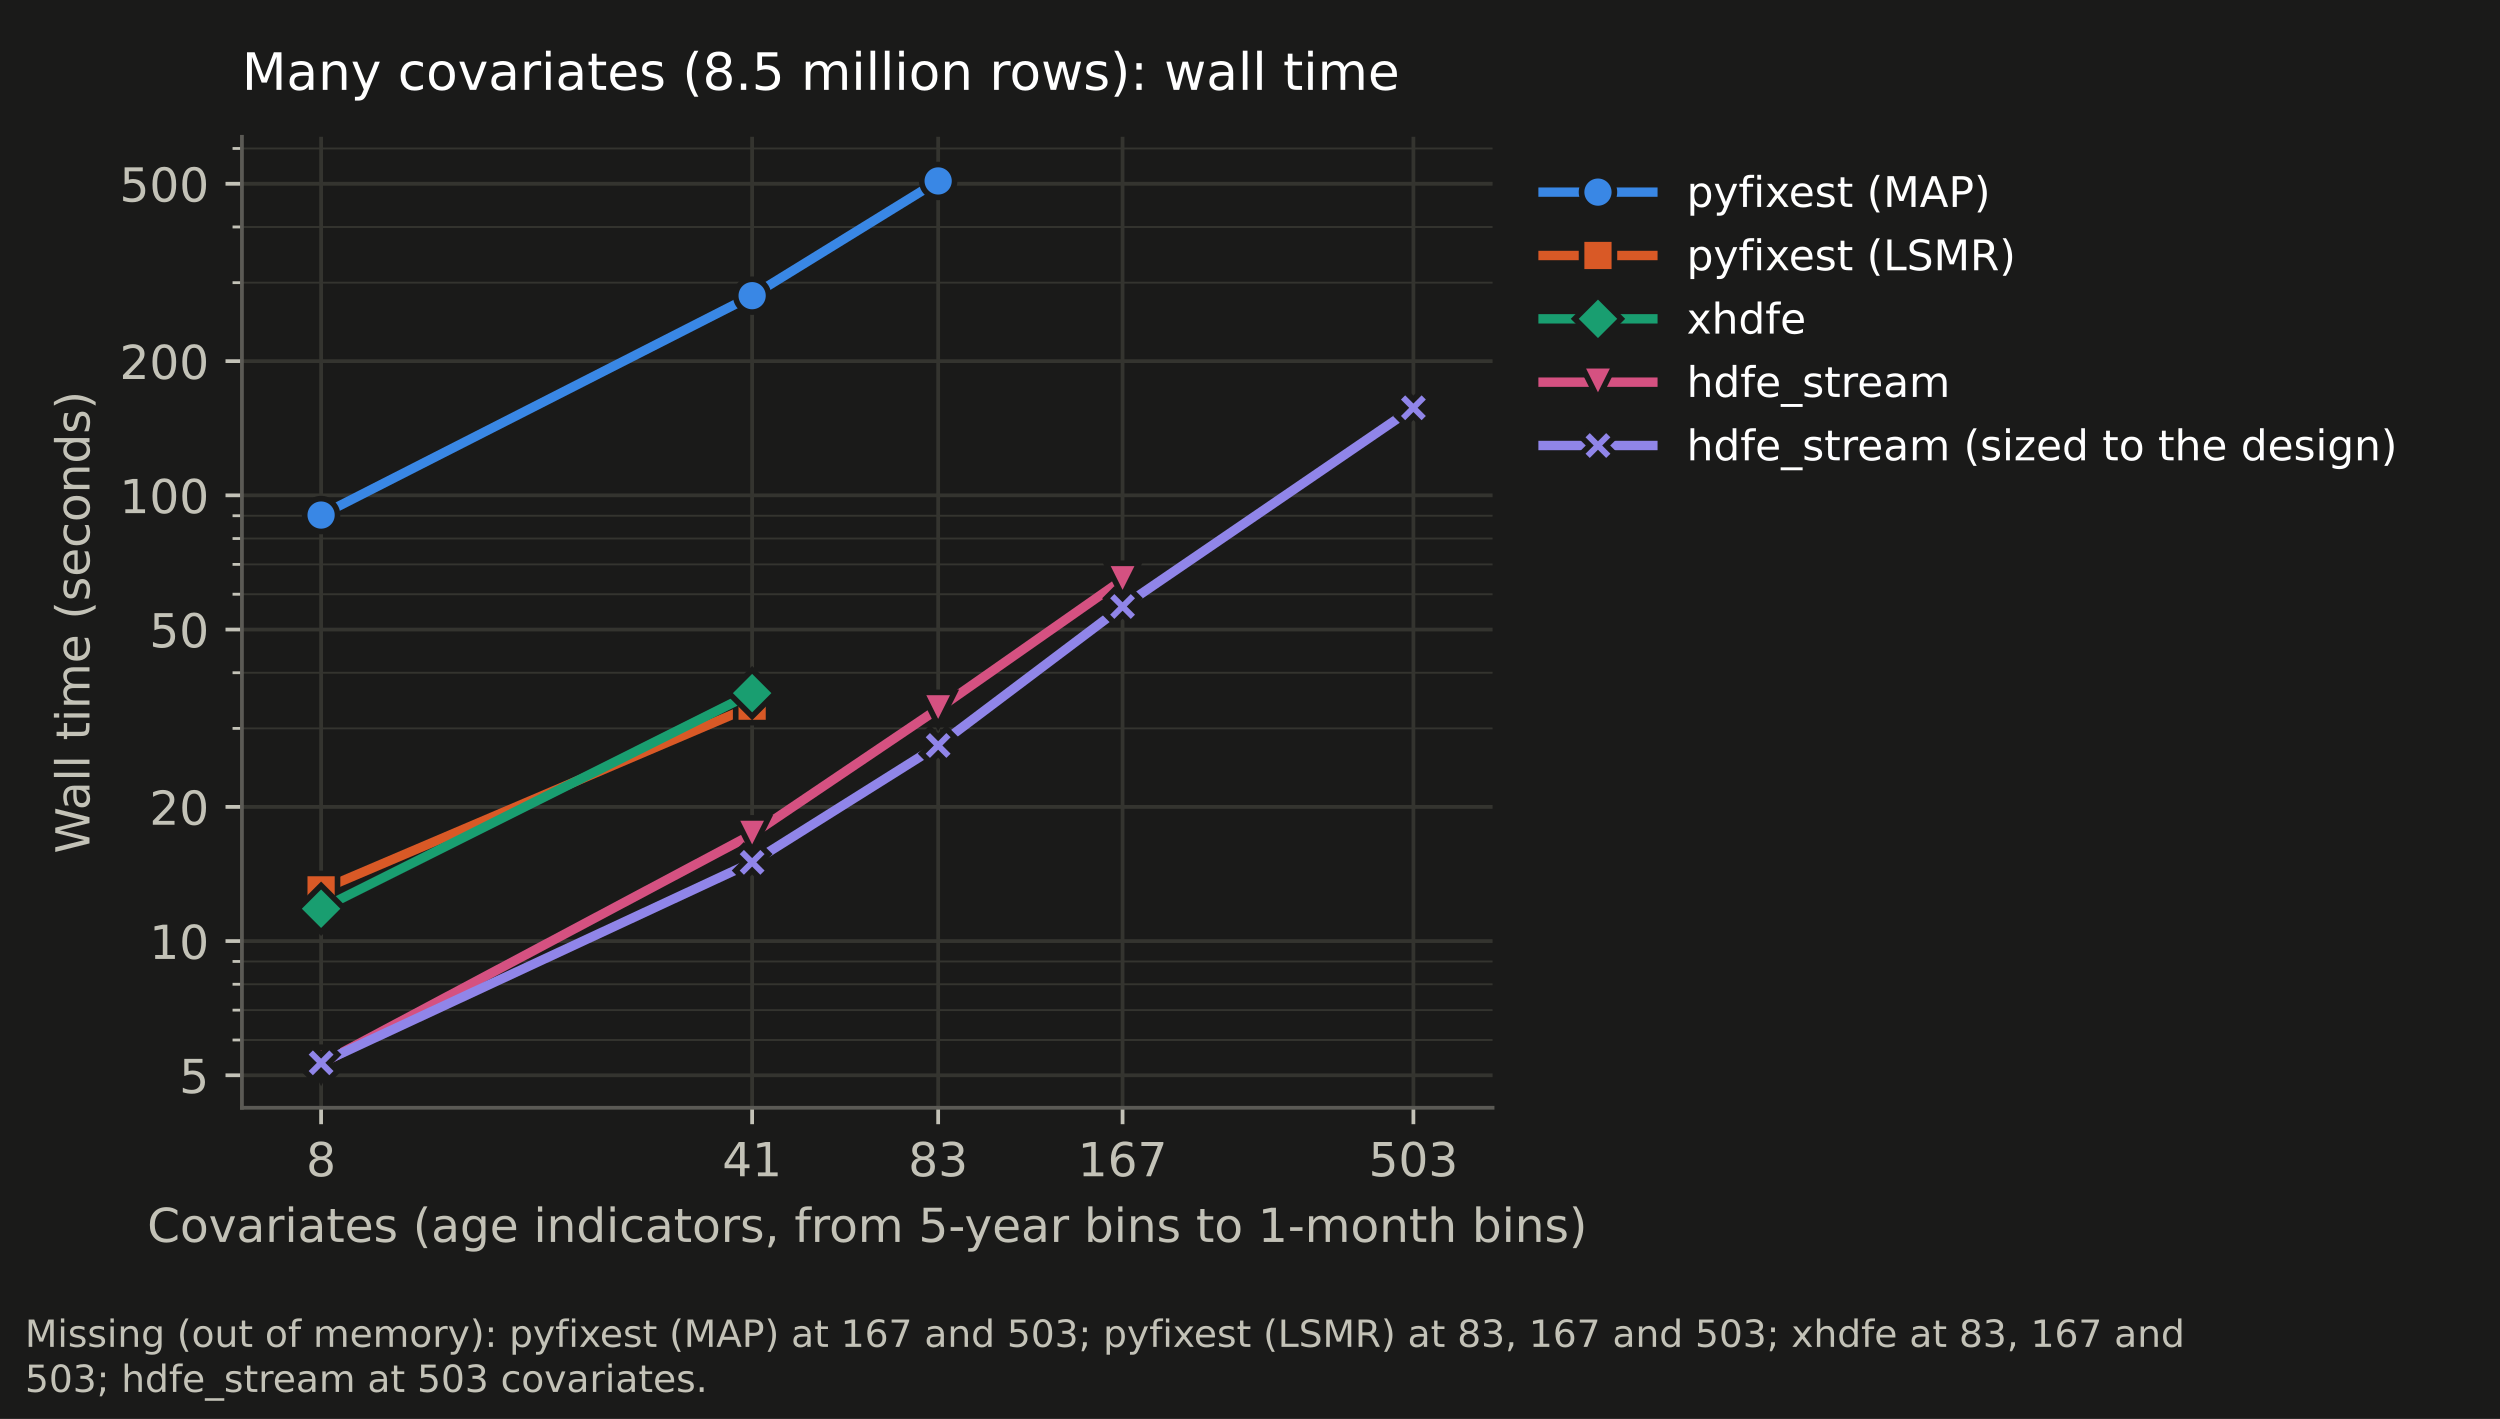
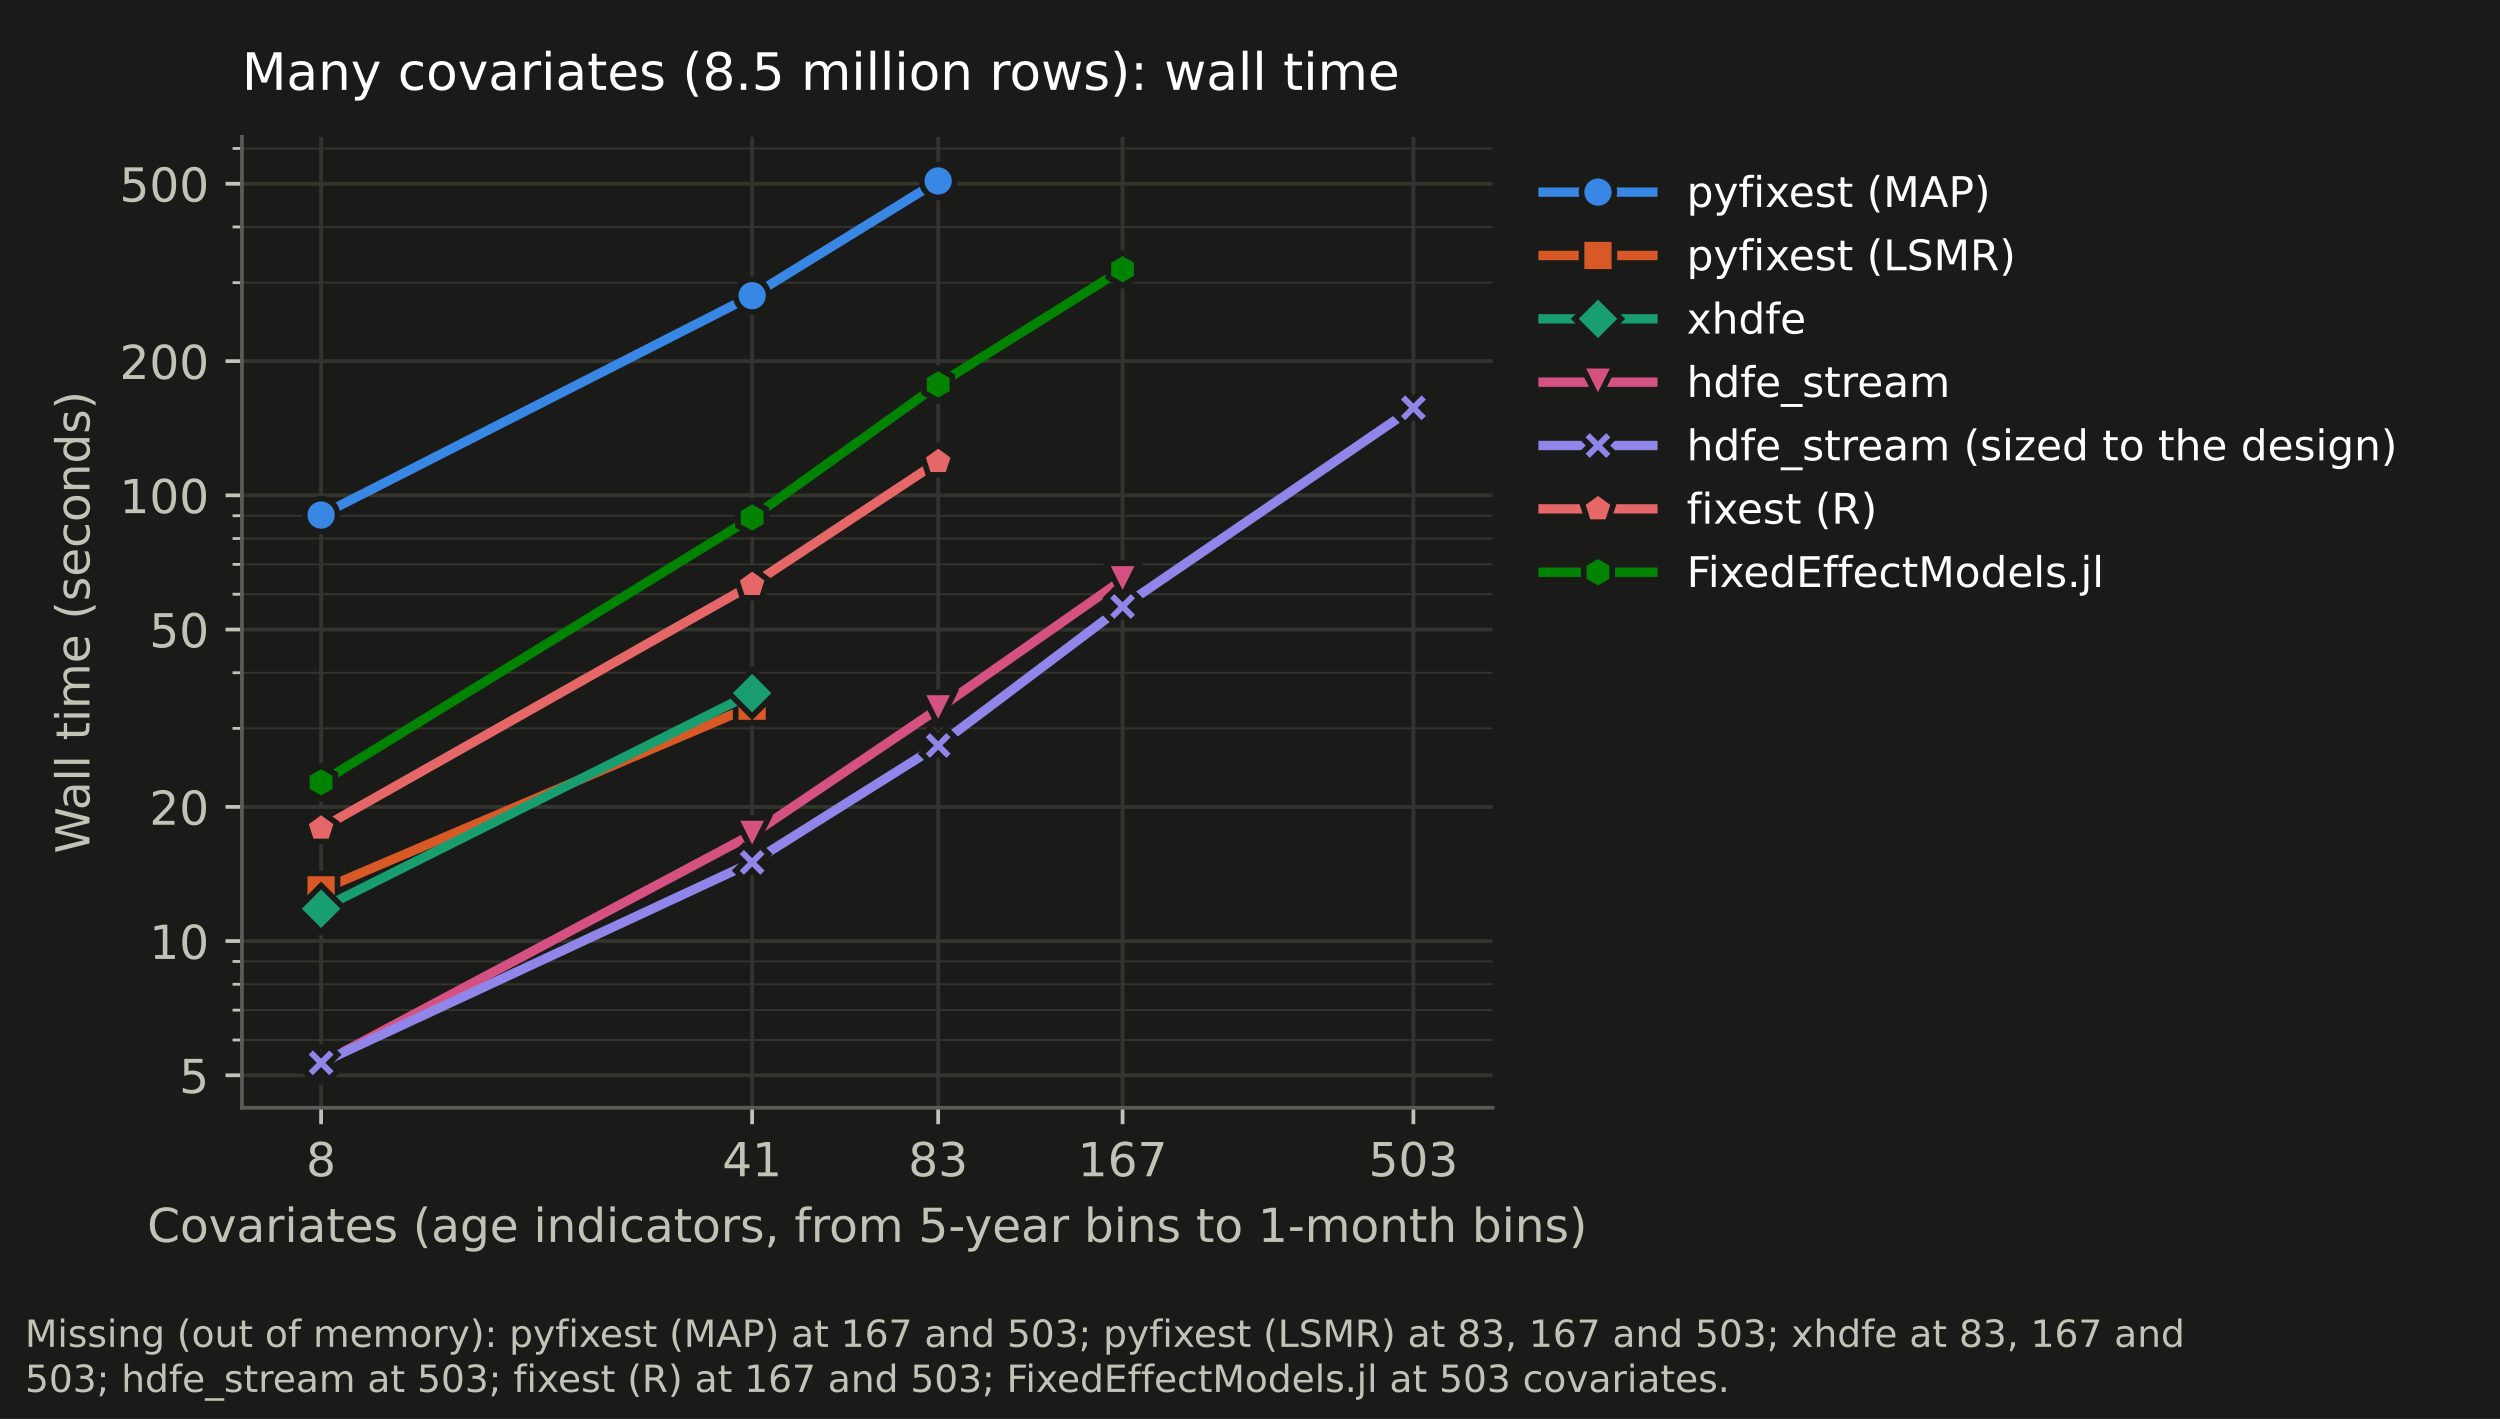
<svg xmlns="http://www.w3.org/2000/svg" xmlns:xlink="http://www.w3.org/1999/xlink" width="532.8pt" height="302.4pt" viewBox="0 0 532.8 302.4" version="1.1">
  <defs>
    <style type="text/css">*{stroke-linejoin: round; stroke-linecap: butt}</style>
  </defs>
  <g id="figure_1">
    <g id="patch_1">
      <path d="M 0 302.4  L 532.8 302.4  L 532.8 0  L 0 0  z " style="fill: #1a1a19" />
    </g>
    <g id="axes_1">
      <g id="patch_2">
        <path d="M 51.562 236.086  L 318.093 236.086  L 318.093 29.157  L 51.562 29.157  z " style="fill: #1a1a19" />
      </g>
      <g id="matplotlib.axis_1">
        <g id="xtick_1">
          <g id="line2d_1">
            <path d="M 68.432 236.086  L 68.432 29.157  " clip-path="url(#p008d30c41f)" style="fill: none; stroke: #34342f; stroke-width: 0.8; stroke-linecap: square" />
          </g>
          <g id="line2d_2">
            <defs>
              <path id="m5e53d894cf" d="M 0 0  L 0 3.5  " style="stroke: #c3c2b7; stroke-width: 0.8" />
            </defs>
            <g>
              <use xlink:href="#m5e53d894cf" x="68.432" y="236.086" style="fill: #c3c2b7; stroke: #c3c2b7; stroke-width: 0.8" />
            </g>
          </g>
          <g id="text_1">
            <text style="font-size: 10px; font-family: 'DejaVu Sans', 'Bitstream Vera Sans', 'Computer Modern Sans Serif', 'Lucida Grande', 'Verdana', 'Geneva', 'Lucid', 'Arial', 'Helvetica', 'Avant Garde', sans-serif; text-anchor: middle; fill: #c3c2b7" x="68.432" y="250.683" transform="rotate(-0 68.43244 250.6833)">8</text>
          </g>
        </g>
        <g id="xtick_2">
          <g id="line2d_3">
            <path d="M 160.294 236.086  L 160.294 29.157  " clip-path="url(#p008d30c41f)" style="fill: none; stroke: #34342f; stroke-width: 0.8; stroke-linecap: square" />
          </g>
          <g id="line2d_4">
            <g>
              <use xlink:href="#m5e53d894cf" x="160.294" y="236.086" style="fill: #c3c2b7; stroke: #c3c2b7; stroke-width: 0.8" />
            </g>
          </g>
          <g id="text_2">
            <text style="font-size: 10px; font-family: 'DejaVu Sans', 'Bitstream Vera Sans', 'Computer Modern Sans Serif', 'Lucida Grande', 'Verdana', 'Geneva', 'Lucid', 'Arial', 'Helvetica', 'Avant Garde', sans-serif; text-anchor: middle; fill: #c3c2b7" x="160.294" y="250.683" transform="rotate(-0 160.2935 250.6833)">41</text>
          </g>
        </g>
        <g id="xtick_3">
          <g id="line2d_5">
            <path d="M 199.94 236.086  L 199.94 29.157  " clip-path="url(#p008d30c41f)" style="fill: none; stroke: #34342f; stroke-width: 0.8; stroke-linecap: square" />
          </g>
          <g id="line2d_6">
            <g>
              <use xlink:href="#m5e53d894cf" x="199.94" y="236.086" style="fill: #c3c2b7; stroke: #c3c2b7; stroke-width: 0.8" />
            </g>
          </g>
          <g id="text_3">
            <text style="font-size: 10px; font-family: 'DejaVu Sans', 'Bitstream Vera Sans', 'Computer Modern Sans Serif', 'Lucida Grande', 'Verdana', 'Geneva', 'Lucid', 'Arial', 'Helvetica', 'Avant Garde', sans-serif; text-anchor: middle; fill: #c3c2b7" x="199.94" y="250.683" transform="rotate(-0 199.9396 250.6833)">83</text>
          </g>
        </g>
        <g id="xtick_4">
          <g id="line2d_7">
            <path d="M 239.242 236.086  L 239.242 29.157  " clip-path="url(#p008d30c41f)" style="fill: none; stroke: #34342f; stroke-width: 0.8; stroke-linecap: square" />
          </g>
          <g id="line2d_8">
            <g>
              <use xlink:href="#m5e53d894cf" x="239.242" y="236.086" style="fill: #c3c2b7; stroke: #c3c2b7; stroke-width: 0.8" />
            </g>
          </g>
          <g id="text_4">
            <text style="font-size: 10px; font-family: 'DejaVu Sans', 'Bitstream Vera Sans', 'Computer Modern Sans Serif', 'Lucida Grande', 'Verdana', 'Geneva', 'Lucid', 'Arial', 'Helvetica', 'Avant Garde', sans-serif; text-anchor: middle; fill: #c3c2b7" x="239.242" y="250.683" transform="rotate(-0 239.2418 250.6833)">167</text>
          </g>
        </g>
        <g id="xtick_5">
          <g id="line2d_9">
            <path d="M 301.223 236.086  L 301.223 29.157  " clip-path="url(#p008d30c41f)" style="fill: none; stroke: #34342f; stroke-width: 0.8; stroke-linecap: square" />
          </g>
          <g id="line2d_10">
            <g>
              <use xlink:href="#m5e53d894cf" x="301.223" y="236.086" style="fill: #c3c2b7; stroke: #c3c2b7; stroke-width: 0.8" />
            </g>
          </g>
          <g id="text_5">
            <text style="font-size: 10px; font-family: 'DejaVu Sans', 'Bitstream Vera Sans', 'Computer Modern Sans Serif', 'Lucida Grande', 'Verdana', 'Geneva', 'Lucid', 'Arial', 'Helvetica', 'Avant Garde', sans-serif; text-anchor: middle; fill: #c3c2b7" x="301.223" y="250.683" transform="rotate(-0 301.2232 250.6833)">503</text>
          </g>
        </g>
        <g id="text_6">
          <text style="font-size: 10px; font-family: 'DejaVu Sans', 'Bitstream Vera Sans', 'Computer Modern Sans Serif', 'Lucida Grande', 'Verdana', 'Geneva', 'Lucid', 'Arial', 'Helvetica', 'Avant Garde', sans-serif; text-anchor: middle; fill: #c3c2b7" x="184.828" y="264.684" transform="rotate(-0 184.8278 264.6841)">Covariates (age indicators, from 5-year bins to 1-month bins)</text>
        </g>
      </g>
      <g id="matplotlib.axis_2">
        <g id="ytick_1">
          <g id="line2d_11">
            <path d="M 51.562 229.162  L 318.093 229.162  " clip-path="url(#p008d30c41f)" style="fill: none; stroke: #34342f; stroke-width: 0.8; stroke-linecap: square" />
          </g>
          <g id="line2d_12">
            <defs>
              <path id="m9ad4db9a4c" d="M 0 0  L -3.5 0  " style="stroke: #c3c2b7; stroke-width: 0.8" />
            </defs>
            <g>
              <use xlink:href="#m9ad4db9a4c" x="51.562" y="229.162" style="fill: #c3c2b7; stroke: #c3c2b7; stroke-width: 0.8" />
            </g>
          </g>
          <g id="text_7">
            <text style="font-size: 10px; font-family: 'DejaVu Sans', 'Bitstream Vera Sans', 'Computer Modern Sans Serif', 'Lucida Grande', 'Verdana', 'Geneva', 'Lucid', 'Arial', 'Helvetica', 'Avant Garde', sans-serif; text-anchor: end; fill: #c3c2b7" x="44.562" y="232.96" transform="rotate(-0 44.56234 232.9604)">5</text>
          </g>
        </g>
        <g id="ytick_2">
          <g id="line2d_13">
            <path d="M 51.562 200.564  L 318.093 200.564  " clip-path="url(#p008d30c41f)" style="fill: none; stroke: #34342f; stroke-width: 0.8; stroke-linecap: square" />
          </g>
          <g id="line2d_14">
            <g>
              <use xlink:href="#m9ad4db9a4c" x="51.562" y="200.564" style="fill: #c3c2b7; stroke: #c3c2b7; stroke-width: 0.8" />
            </g>
          </g>
          <g id="text_8">
            <text style="font-size: 10px; font-family: 'DejaVu Sans', 'Bitstream Vera Sans', 'Computer Modern Sans Serif', 'Lucida Grande', 'Verdana', 'Geneva', 'Lucid', 'Arial', 'Helvetica', 'Avant Garde', sans-serif; text-anchor: end; fill: #c3c2b7" x="44.562" y="204.363" transform="rotate(-0 44.56234 204.3632)">10</text>
          </g>
        </g>
        <g id="ytick_3">
          <g id="line2d_15">
            <path d="M 51.562 171.967  L 318.093 171.967  " clip-path="url(#p008d30c41f)" style="fill: none; stroke: #34342f; stroke-width: 0.8; stroke-linecap: square" />
          </g>
          <g id="line2d_16">
            <g>
              <use xlink:href="#m9ad4db9a4c" x="51.562" y="171.967" style="fill: #c3c2b7; stroke: #c3c2b7; stroke-width: 0.8" />
            </g>
          </g>
          <g id="text_9">
            <text style="font-size: 10px; font-family: 'DejaVu Sans', 'Bitstream Vera Sans', 'Computer Modern Sans Serif', 'Lucida Grande', 'Verdana', 'Geneva', 'Lucid', 'Arial', 'Helvetica', 'Avant Garde', sans-serif; text-anchor: end; fill: #c3c2b7" x="44.562" y="175.766" transform="rotate(-0 44.56234 175.766)">20</text>
          </g>
        </g>
        <g id="ytick_4">
          <g id="line2d_17">
            <path d="M 51.562 134.164  L 318.093 134.164  " clip-path="url(#p008d30c41f)" style="fill: none; stroke: #34342f; stroke-width: 0.8; stroke-linecap: square" />
          </g>
          <g id="line2d_18">
            <g>
              <use xlink:href="#m9ad4db9a4c" x="51.562" y="134.164" style="fill: #c3c2b7; stroke: #c3c2b7; stroke-width: 0.8" />
            </g>
          </g>
          <g id="text_10">
            <text style="font-size: 10px; font-family: 'DejaVu Sans', 'Bitstream Vera Sans', 'Computer Modern Sans Serif', 'Lucida Grande', 'Verdana', 'Geneva', 'Lucid', 'Arial', 'Helvetica', 'Avant Garde', sans-serif; text-anchor: end; fill: #c3c2b7" x="44.562" y="137.963" transform="rotate(-0 44.56234 137.9626)">50</text>
          </g>
        </g>
        <g id="ytick_5">
          <g id="line2d_19">
            <path d="M 51.562 105.567  L 318.093 105.567  " clip-path="url(#p008d30c41f)" style="fill: none; stroke: #34342f; stroke-width: 0.8; stroke-linecap: square" />
          </g>
          <g id="line2d_20">
            <g>
              <use xlink:href="#m9ad4db9a4c" x="51.562" y="105.567" style="fill: #c3c2b7; stroke: #c3c2b7; stroke-width: 0.8" />
            </g>
          </g>
          <g id="text_11">
            <text style="font-size: 10px; font-family: 'DejaVu Sans', 'Bitstream Vera Sans', 'Computer Modern Sans Serif', 'Lucida Grande', 'Verdana', 'Geneva', 'Lucid', 'Arial', 'Helvetica', 'Avant Garde', sans-serif; text-anchor: end; fill: #c3c2b7" x="44.562" y="109.365" transform="rotate(-0 44.56234 109.3654)">100</text>
          </g>
        </g>
        <g id="ytick_6">
          <g id="line2d_21">
            <path d="M 51.562 76.969  L 318.093 76.969  " clip-path="url(#p008d30c41f)" style="fill: none; stroke: #34342f; stroke-width: 0.8; stroke-linecap: square" />
          </g>
          <g id="line2d_22">
            <g>
              <use xlink:href="#m9ad4db9a4c" x="51.562" y="76.969" style="fill: #c3c2b7; stroke: #c3c2b7; stroke-width: 0.8" />
            </g>
          </g>
          <g id="text_12">
            <text style="font-size: 10px; font-family: 'DejaVu Sans', 'Bitstream Vera Sans', 'Computer Modern Sans Serif', 'Lucida Grande', 'Verdana', 'Geneva', 'Lucid', 'Arial', 'Helvetica', 'Avant Garde', sans-serif; text-anchor: end; fill: #c3c2b7" x="44.562" y="80.768" transform="rotate(-0 44.56234 80.76823)">200</text>
          </g>
        </g>
        <g id="ytick_7">
          <g id="line2d_23">
            <path d="M 51.562 39.166  L 318.093 39.166  " clip-path="url(#p008d30c41f)" style="fill: none; stroke: #34342f; stroke-width: 0.8; stroke-linecap: square" />
          </g>
          <g id="line2d_24">
            <g>
              <use xlink:href="#m9ad4db9a4c" x="51.562" y="39.166" style="fill: #c3c2b7; stroke: #c3c2b7; stroke-width: 0.8" />
            </g>
          </g>
          <g id="text_13">
            <text style="font-size: 10px; font-family: 'DejaVu Sans', 'Bitstream Vera Sans', 'Computer Modern Sans Serif', 'Lucida Grande', 'Verdana', 'Geneva', 'Lucid', 'Arial', 'Helvetica', 'Avant Garde', sans-serif; text-anchor: end; fill: #c3c2b7" x="44.562" y="42.965" transform="rotate(-0 44.56234 42.96479)">500</text>
          </g>
        </g>
        <g id="ytick_8">
          <g id="line2d_25">
            <path d="M 51.562 221.64  L 318.093 221.64  " clip-path="url(#p008d30c41f)" style="fill: none; stroke: #34342f; stroke-width: 0.4; stroke-linecap: square" />
          </g>
          <g id="line2d_26">
            <defs>
              <path id="m36811fcc21" d="M 0 0  L -2 0  " style="stroke: #c3c2b7; stroke-width: 0.6" />
            </defs>
            <g>
              <use xlink:href="#m36811fcc21" x="51.562" y="221.64" style="fill: #c3c2b7; stroke: #c3c2b7; stroke-width: 0.6" />
            </g>
          </g>
        </g>
        <g id="ytick_9">
          <g id="line2d_27">
            <path d="M 51.562 215.28  L 318.093 215.28  " clip-path="url(#p008d30c41f)" style="fill: none; stroke: #34342f; stroke-width: 0.4; stroke-linecap: square" />
          </g>
          <g id="line2d_28">
            <g>
              <use xlink:href="#m36811fcc21" x="51.562" y="215.28" style="fill: #c3c2b7; stroke: #c3c2b7; stroke-width: 0.6" />
            </g>
          </g>
        </g>
        <g id="ytick_10">
          <g id="line2d_29">
            <path d="M 51.562 209.771  L 318.093 209.771  " clip-path="url(#p008d30c41f)" style="fill: none; stroke: #34342f; stroke-width: 0.4; stroke-linecap: square" />
          </g>
          <g id="line2d_30">
            <g>
              <use xlink:href="#m36811fcc21" x="51.562" y="209.771" style="fill: #c3c2b7; stroke: #c3c2b7; stroke-width: 0.6" />
            </g>
          </g>
        </g>
        <g id="ytick_11">
          <g id="line2d_31">
            <path d="M 51.562 204.911  L 318.093 204.911  " clip-path="url(#p008d30c41f)" style="fill: none; stroke: #34342f; stroke-width: 0.4; stroke-linecap: square" />
          </g>
          <g id="line2d_32">
            <g>
              <use xlink:href="#m36811fcc21" x="51.562" y="204.911" style="fill: #c3c2b7; stroke: #c3c2b7; stroke-width: 0.6" />
            </g>
          </g>
        </g>
        <g id="ytick_12">
          <g id="line2d_33">
            <path d="M 51.562 155.239  L 318.093 155.239  " clip-path="url(#p008d30c41f)" style="fill: none; stroke: #34342f; stroke-width: 0.4; stroke-linecap: square" />
          </g>
          <g id="line2d_34">
            <g>
              <use xlink:href="#m36811fcc21" x="51.562" y="155.239" style="fill: #c3c2b7; stroke: #c3c2b7; stroke-width: 0.6" />
            </g>
          </g>
        </g>
        <g id="ytick_13">
          <g id="line2d_35">
            <path d="M 51.562 143.37  L 318.093 143.37  " clip-path="url(#p008d30c41f)" style="fill: none; stroke: #34342f; stroke-width: 0.4; stroke-linecap: square" />
          </g>
          <g id="line2d_36">
            <g>
              <use xlink:href="#m36811fcc21" x="51.562" y="143.37" style="fill: #c3c2b7; stroke: #c3c2b7; stroke-width: 0.6" />
            </g>
          </g>
        </g>
        <g id="ytick_14">
          <g id="line2d_37">
            <path d="M 51.562 126.642  L 318.093 126.642  " clip-path="url(#p008d30c41f)" style="fill: none; stroke: #34342f; stroke-width: 0.4; stroke-linecap: square" />
          </g>
          <g id="line2d_38">
            <g>
              <use xlink:href="#m36811fcc21" x="51.562" y="126.642" style="fill: #c3c2b7; stroke: #c3c2b7; stroke-width: 0.6" />
            </g>
          </g>
        </g>
        <g id="ytick_15">
          <g id="line2d_39">
            <path d="M 51.562 120.282  L 318.093 120.282  " clip-path="url(#p008d30c41f)" style="fill: none; stroke: #34342f; stroke-width: 0.4; stroke-linecap: square" />
          </g>
          <g id="line2d_40">
            <g>
              <use xlink:href="#m36811fcc21" x="51.562" y="120.282" style="fill: #c3c2b7; stroke: #c3c2b7; stroke-width: 0.6" />
            </g>
          </g>
        </g>
        <g id="ytick_16">
          <g id="line2d_41">
            <path d="M 51.562 114.773  L 318.093 114.773  " clip-path="url(#p008d30c41f)" style="fill: none; stroke: #34342f; stroke-width: 0.4; stroke-linecap: square" />
          </g>
          <g id="line2d_42">
            <g>
              <use xlink:href="#m36811fcc21" x="51.562" y="114.773" style="fill: #c3c2b7; stroke: #c3c2b7; stroke-width: 0.6" />
            </g>
          </g>
        </g>
        <g id="ytick_17">
          <g id="line2d_43">
            <path d="M 51.562 109.913  L 318.093 109.913  " clip-path="url(#p008d30c41f)" style="fill: none; stroke: #34342f; stroke-width: 0.4; stroke-linecap: square" />
          </g>
          <g id="line2d_44">
            <g>
              <use xlink:href="#m36811fcc21" x="51.562" y="109.913" style="fill: #c3c2b7; stroke: #c3c2b7; stroke-width: 0.6" />
            </g>
          </g>
        </g>
        <g id="ytick_18">
          <g id="line2d_45">
            <path d="M 51.562 60.241  L 318.093 60.241  " clip-path="url(#p008d30c41f)" style="fill: none; stroke: #34342f; stroke-width: 0.4; stroke-linecap: square" />
          </g>
          <g id="line2d_46">
            <g>
              <use xlink:href="#m36811fcc21" x="51.562" y="60.241" style="fill: #c3c2b7; stroke: #c3c2b7; stroke-width: 0.6" />
            </g>
          </g>
        </g>
        <g id="ytick_19">
          <g id="line2d_47">
            <path d="M 51.562 48.372  L 318.093 48.372  " clip-path="url(#p008d30c41f)" style="fill: none; stroke: #34342f; stroke-width: 0.4; stroke-linecap: square" />
          </g>
          <g id="line2d_48">
            <g>
              <use xlink:href="#m36811fcc21" x="51.562" y="48.372" style="fill: #c3c2b7; stroke: #c3c2b7; stroke-width: 0.6" />
            </g>
          </g>
        </g>
        <g id="ytick_20">
          <g id="line2d_49">
            <path d="M 51.562 31.644  L 318.093 31.644  " clip-path="url(#p008d30c41f)" style="fill: none; stroke: #34342f; stroke-width: 0.4; stroke-linecap: square" />
          </g>
          <g id="line2d_50">
            <g>
              <use xlink:href="#m36811fcc21" x="51.562" y="31.644" style="fill: #c3c2b7; stroke: #c3c2b7; stroke-width: 0.6" />
            </g>
          </g>
        </g>
        <g id="text_14">
          <text style="font-size: 10px; font-family: 'DejaVu Sans', 'Bitstream Vera Sans', 'Computer Modern Sans Serif', 'Lucida Grande', 'Verdana', 'Geneva', 'Lucid', 'Arial', 'Helvetica', 'Avant Garde', sans-serif; text-anchor: middle; fill: #c3c2b7" x="19.073" y="132.622" transform="rotate(-90 19.0725 132.6215)">Wall time (seconds)</text>
        </g>
      </g>
      <g id="patch_3">
        <path d="M 51.562 236.086  L 51.562 29.157  " style="fill: none; stroke: #5b5a55; stroke-width: 0.8; stroke-linejoin: miter; stroke-linecap: square" />
      </g>
      <g id="patch_4">
        <path d="M 51.562 236.086  L 318.093 236.086  " style="fill: none; stroke: #5b5a55; stroke-width: 0.8; stroke-linejoin: miter; stroke-linecap: square" />
      </g>
      <g id="line2d_51">
        <path d="M 68.432 109.771  L 160.294 63.014  L 199.94 38.563  " clip-path="url(#p008d30c41f)" style="fill: none; stroke: #3987e5; stroke-width: 2; stroke-linecap: square" />
        <defs>
          <path id="m9568807331" d="M 0 3.5  C 0.928 3.5 1.819 3.131 2.475 2.475  C 3.131 1.819 3.5 0.928 3.5 0  C 3.5 -0.928 3.131 -1.819 2.475 -2.475  C 1.819 -3.131 0.928 -3.5 0 -3.5  C -0.928 -3.5 -1.819 -3.131 -2.475 -2.475  C -3.131 -1.819 -3.5 -0.928 -3.5 0  C -3.5 0.928 -3.131 1.819 -2.475 2.475  C -1.819 3.131 -0.928 3.5 0 3.5  z " style="stroke: #1a1a19; stroke-width: 1.2" />
        </defs>
        <g clip-path="url(#p008d30c41f)">
          <use xlink:href="#m9568807331" x="68.432" y="109.771" style="fill: #3987e5; stroke: #1a1a19; stroke-width: 1.2" />
          <use xlink:href="#m9568807331" x="160.294" y="63.014" style="fill: #3987e5; stroke: #1a1a19; stroke-width: 1.2" />
          <use xlink:href="#m9568807331" x="199.94" y="38.563" style="fill: #3987e5; stroke: #1a1a19; stroke-width: 1.2" />
        </g>
      </g>
      <g id="line2d_52">
        <path d="M 68.432 189.648  L 160.294 150.504  " clip-path="url(#p008d30c41f)" style="fill: none; stroke: #d95926; stroke-width: 2; stroke-linecap: square" />
        <defs>
          <path id="m72b074f4e4" d="M -3.5 3.5  L 3.5 3.5  L 3.5 -3.5  L -3.5 -3.5  z " style="stroke: #1a1a19; stroke-width: 1.2; stroke-linejoin: miter" />
        </defs>
        <g clip-path="url(#p008d30c41f)">
          <use xlink:href="#m72b074f4e4" x="68.432" y="189.648" style="fill: #d95926; stroke: #1a1a19; stroke-width: 1.2; stroke-linejoin: miter" />
          <use xlink:href="#m72b074f4e4" x="160.294" y="150.504" style="fill: #d95926; stroke: #1a1a19; stroke-width: 1.2; stroke-linejoin: miter" />
        </g>
      </g>
      <g id="line2d_53">
        <path d="M 68.432 193.669  L 160.294 147.718  " clip-path="url(#p008d30c41f)" style="fill: none; stroke: #199e70; stroke-width: 2; stroke-linecap: square" />
        <defs>
          <path id="mc92329f68a" d="M -0 4.95  L 4.95 0  L 0 -4.95  L -4.95 -0  z " style="stroke: #1a1a19; stroke-width: 1.2; stroke-linejoin: miter" />
        </defs>
        <g clip-path="url(#p008d30c41f)">
          <use xlink:href="#mc92329f68a" x="68.432" y="193.669" style="fill: #199e70; stroke: #1a1a19; stroke-width: 1.2; stroke-linejoin: miter" />
          <use xlink:href="#mc92329f68a" x="160.294" y="147.718" style="fill: #199e70; stroke: #1a1a19; stroke-width: 1.2; stroke-linejoin: miter" />
        </g>
      </g>
      <g id="line2d_54">
        <path d="M 68.432 226.68  L 160.294 177.81  L 199.94 151.055  L 239.242 123.55  " clip-path="url(#p008d30c41f)" style="fill: none; stroke: #d55181; stroke-width: 2; stroke-linecap: square" />
        <defs>
          <path id="mc97f44e263" d="M -0 3.5  L 3.5 -3.5  L -3.5 -3.5  z " style="stroke: #1a1a19; stroke-width: 1.2; stroke-linejoin: miter" />
        </defs>
        <g clip-path="url(#p008d30c41f)">
          <use xlink:href="#mc97f44e263" x="68.432" y="226.68" style="fill: #d55181; stroke: #1a1a19; stroke-width: 1.2; stroke-linejoin: miter" />
          <use xlink:href="#mc97f44e263" x="160.294" y="177.81" style="fill: #d55181; stroke: #1a1a19; stroke-width: 1.2; stroke-linejoin: miter" />
          <use xlink:href="#mc97f44e263" x="199.94" y="151.055" style="fill: #d55181; stroke: #1a1a19; stroke-width: 1.2; stroke-linejoin: miter" />
          <use xlink:href="#mc97f44e263" x="239.242" y="123.55" style="fill: #d55181; stroke: #1a1a19; stroke-width: 1.2; stroke-linejoin: miter" />
        </g>
      </g>
      <g id="line2d_55">
        <path d="M 68.432 226.509  L 160.294 183.784  L 199.94 158.874  L 239.242 129.255  L 301.223 86.905  " clip-path="url(#p008d30c41f)" style="fill: none; stroke: #9085e9; stroke-width: 2; stroke-linecap: square" />
        <defs>
          <path id="mdfb906f3f3" d="M -1.75 3.5  L 0 1.75  L 1.75 3.5  L 3.5 1.75  L 1.75 0  L 3.5 -1.75  L 1.75 -3.5  L 0 -1.75  L -1.75 -3.5  L -3.5 -1.75  L -1.75 0  L -3.5 1.75  z " style="stroke: #1a1a19; stroke-width: 1.2; stroke-linejoin: miter" />
        </defs>
        <g clip-path="url(#p008d30c41f)">
          <use xlink:href="#mdfb906f3f3" x="68.432" y="226.509" style="fill: #9085e9; stroke: #1a1a19; stroke-width: 1.2; stroke-linejoin: miter" />
          <use xlink:href="#mdfb906f3f3" x="160.294" y="183.784" style="fill: #9085e9; stroke: #1a1a19; stroke-width: 1.2; stroke-linejoin: miter" />
          <use xlink:href="#mdfb906f3f3" x="199.94" y="158.874" style="fill: #9085e9; stroke: #1a1a19; stroke-width: 1.2; stroke-linejoin: miter" />
          <use xlink:href="#mdfb906f3f3" x="239.242" y="129.255" style="fill: #9085e9; stroke: #1a1a19; stroke-width: 1.2; stroke-linejoin: miter" />
          <use xlink:href="#mdfb906f3f3" x="301.223" y="86.905" style="fill: #9085e9; stroke: #1a1a19; stroke-width: 1.2; stroke-linejoin: miter" />
        </g>
      </g>
+       <g id="line2d_56">
+         <path d="M 68.432 176.505  L 160.294 124.576  L 199.94 98.381  " clip-path="url(#p008d30c41f)" style="fill: none; stroke: #e66767; stroke-width: 2; stroke-linecap: square" />
+         <defs>
+           <path id="mf6f554c175" d="M 0 -3.5  L -3.329 -1.082  L -2.057 2.832  L 2.057 2.832  L 3.329 -1.082  z " style="stroke: #1a1a19; stroke-width: 1.2; stroke-linejoin: miter" />
+         </defs>
+         <g clip-path="url(#p008d30c41f)">
+           <use xlink:href="#mf6f554c175" x="68.432" y="176.505" style="fill: #e66767; stroke: #1a1a19; stroke-width: 1.2; stroke-linejoin: miter" />
+           <use xlink:href="#mf6f554c175" x="160.294" y="124.576" style="fill: #e66767; stroke: #1a1a19; stroke-width: 1.2; stroke-linejoin: miter" />
+           <use xlink:href="#mf6f554c175" x="199.94" y="98.381" style="fill: #e66767; stroke: #1a1a19; stroke-width: 1.2; stroke-linejoin: miter" />
+         </g>
+       </g>
+       <g id="line2d_57">
+         <path d="M 68.432 166.732  L 160.294 110.299  L 199.94 81.949  L 239.242 57.382  " clip-path="url(#p008d30c41f)" style="fill: none; stroke: #008300; stroke-width: 2; stroke-linecap: square" />
+         <defs>
+           <path id="m17040d37fc" d="M 0 -3.5  L -3.031 -1.75  L -3.031 1.75  L -0 3.5  L 3.031 1.75  L 3.031 -1.75  z " style="stroke: #1a1a19; stroke-width: 1.2; stroke-linejoin: miter" />
+         </defs>
+         <g clip-path="url(#p008d30c41f)">
+           <use xlink:href="#m17040d37fc" x="68.432" y="166.732" style="fill: #008300; stroke: #1a1a19; stroke-width: 1.2; stroke-linejoin: miter" />
+           <use xlink:href="#m17040d37fc" x="160.294" y="110.299" style="fill: #008300; stroke: #1a1a19; stroke-width: 1.2; stroke-linejoin: miter" />
+           <use xlink:href="#m17040d37fc" x="199.94" y="81.949" style="fill: #008300; stroke: #1a1a19; stroke-width: 1.2; stroke-linejoin: miter" />
+           <use xlink:href="#m17040d37fc" x="239.242" y="57.382" style="fill: #008300; stroke: #1a1a19; stroke-width: 1.2; stroke-linejoin: miter" />
+         </g>
+       </g>
      <g id="text_15">
        <text style="font-size: 11px; font-family: 'DejaVu Sans', 'Bitstream Vera Sans', 'Computer Modern Sans Serif', 'Lucida Grande', 'Verdana', 'Geneva', 'Lucid', 'Arial', 'Helvetica', 'Avant Garde', sans-serif; text-anchor: start; fill: #ffffff" x="51.562" y="19.157" transform="rotate(-0 51.56234 19.15742)">Many covariates (8.5 million rows): wall time</text>
      </g>
      <g id="legend_1">
-         <g id="line2d_56">
+         <g id="line2d_58">
          <path d="M 328.859 40.946  L 340.559 40.946  L 352.259 40.946  " style="fill: none; stroke: #3987e5; stroke-width: 2; stroke-linecap: square" />
          <g>
            <use xlink:href="#m9568807331" x="340.559" y="40.946" style="fill: #3987e5; stroke: #1a1a19; stroke-width: 1.2" />
          </g>
        </g>
        <g id="text_16">
          <text style="font-size: 9px; font-family: 'DejaVu Sans', 'Bitstream Vera Sans', 'Computer Modern Sans Serif', 'Lucida Grande', 'Verdana', 'Geneva', 'Lucid', 'Arial', 'Helvetica', 'Avant Garde', sans-serif; text-anchor: start; fill: #ffffff" x="359.459" y="44.096" transform="rotate(-0 359.4586 44.09602)">pyfixest (MAP)</text>
        </g>
-         <g id="line2d_57">
+         <g id="line2d_59">
          <path d="M 328.859 54.447  L 340.559 54.447  L 352.259 54.447  " style="fill: none; stroke: #d95926; stroke-width: 2; stroke-linecap: square" />
          <g>
            <use xlink:href="#m72b074f4e4" x="340.559" y="54.447" style="fill: #d95926; stroke: #1a1a19; stroke-width: 1.2; stroke-linejoin: miter" />
          </g>
        </g>
        <g id="text_17">
          <text style="font-size: 9px; font-family: 'DejaVu Sans', 'Bitstream Vera Sans', 'Computer Modern Sans Serif', 'Lucida Grande', 'Verdana', 'Geneva', 'Lucid', 'Arial', 'Helvetica', 'Avant Garde', sans-serif; text-anchor: start; fill: #ffffff" x="359.459" y="57.597" transform="rotate(-0 359.4586 57.59672)">pyfixest (LSMR)</text>
        </g>
-         <g id="line2d_58">
+         <g id="line2d_60">
          <path d="M 328.859 67.947  L 340.559 67.947  L 352.259 67.947  " style="fill: none; stroke: #199e70; stroke-width: 2; stroke-linecap: square" />
          <g>
            <use xlink:href="#mc92329f68a" x="340.559" y="67.947" style="fill: #199e70; stroke: #1a1a19; stroke-width: 1.2; stroke-linejoin: miter" />
          </g>
        </g>
        <g id="text_18">
          <text style="font-size: 9px; font-family: 'DejaVu Sans', 'Bitstream Vera Sans', 'Computer Modern Sans Serif', 'Lucida Grande', 'Verdana', 'Geneva', 'Lucid', 'Arial', 'Helvetica', 'Avant Garde', sans-serif; text-anchor: start; fill: #ffffff" x="359.459" y="71.097" transform="rotate(-0 359.4586 71.09742)">xhdfe</text>
        </g>
-         <g id="line2d_59">
+         <g id="line2d_61">
          <path d="M 328.859 81.448  L 340.559 81.448  L 352.259 81.448  " style="fill: none; stroke: #d55181; stroke-width: 2; stroke-linecap: square" />
          <g>
            <use xlink:href="#mc97f44e263" x="340.559" y="81.448" style="fill: #d55181; stroke: #1a1a19; stroke-width: 1.2; stroke-linejoin: miter" />
          </g>
        </g>
        <g id="text_19">
          <text style="font-size: 9px; font-family: 'DejaVu Sans', 'Bitstream Vera Sans', 'Computer Modern Sans Serif', 'Lucida Grande', 'Verdana', 'Geneva', 'Lucid', 'Arial', 'Helvetica', 'Avant Garde', sans-serif; text-anchor: start; fill: #ffffff" x="359.459" y="84.598" transform="rotate(-0 359.4586 84.59812)">hdfe_stream</text>
        </g>
-         <g id="line2d_60">
+         <g id="line2d_62">
          <path d="M 328.859 94.949  L 340.559 94.949  L 352.259 94.949  " style="fill: none; stroke: #9085e9; stroke-width: 2; stroke-linecap: square" />
          <g>
            <use xlink:href="#mdfb906f3f3" x="340.559" y="94.949" style="fill: #9085e9; stroke: #1a1a19; stroke-width: 1.2; stroke-linejoin: miter" />
          </g>
        </g>
        <g id="text_20">
          <text style="font-size: 9px; font-family: 'DejaVu Sans', 'Bitstream Vera Sans', 'Computer Modern Sans Serif', 'Lucida Grande', 'Verdana', 'Geneva', 'Lucid', 'Arial', 'Helvetica', 'Avant Garde', sans-serif; text-anchor: start; fill: #ffffff" x="359.459" y="98.099" transform="rotate(-0 359.4586 98.09883)">hdfe_stream (sized to the design)</text>
        </g>
+         <g id="line2d_63">
+           <path d="M 328.859 108.45  L 340.559 108.45  L 352.259 108.45  " style="fill: none; stroke: #e66767; stroke-width: 2; stroke-linecap: square" />
+           <g>
+             <use xlink:href="#mf6f554c175" x="340.559" y="108.45" style="fill: #e66767; stroke: #1a1a19; stroke-width: 1.2; stroke-linejoin: miter" />
+           </g>
+         </g>
+         <g id="text_21">
+           <text style="font-size: 9px; font-family: 'DejaVu Sans', 'Bitstream Vera Sans', 'Computer Modern Sans Serif', 'Lucida Grande', 'Verdana', 'Geneva', 'Lucid', 'Arial', 'Helvetica', 'Avant Garde', sans-serif; text-anchor: start; fill: #ffffff" x="359.459" y="111.6" transform="rotate(-0 359.4586 111.5995)">fixest (R)</text>
+         </g>
+         <g id="line2d_64">
+           <path d="M 328.859 121.95  L 340.559 121.95  L 352.259 121.95  " style="fill: none; stroke: #008300; stroke-width: 2; stroke-linecap: square" />
+           <g>
+             <use xlink:href="#m17040d37fc" x="340.559" y="121.95" style="fill: #008300; stroke: #1a1a19; stroke-width: 1.2; stroke-linejoin: miter" />
+           </g>
+         </g>
+         <g id="text_22">
+           <text style="font-size: 9px; font-family: 'DejaVu Sans', 'Bitstream Vera Sans', 'Computer Modern Sans Serif', 'Lucida Grande', 'Verdana', 'Geneva', 'Lucid', 'Arial', 'Helvetica', 'Avant Garde', sans-serif; text-anchor: start; fill: #ffffff" x="359.459" y="125.1" transform="rotate(-0 359.4586 125.1002)">FixedEffectModels.jl</text>
+         </g>
      </g>
    </g>
-     <g id="text_21">
+     <g id="text_23">
      <text style="font-size: 8px; font-family: 'DejaVu Sans', 'Bitstream Vera Sans', 'Computer Modern Sans Serif', 'Lucida Grande', 'Verdana', 'Geneva', 'Lucid', 'Arial', 'Helvetica', 'Avant Garde', sans-serif; fill: #c3c2b7" transform="translate(5.328 287.0512)">Missing (out of memory): pyfixest (MAP) at 167 and 503; pyfixest (LSMR) at 83, 167 and 503; xhdfe at 83, 167 and</text>
-       <text style="font-size: 8px; font-family: 'DejaVu Sans', 'Bitstream Vera Sans', 'Computer Modern Sans Serif', 'Lucida Grande', 'Verdana', 'Geneva', 'Lucid', 'Arial', 'Helvetica', 'Avant Garde', sans-serif; fill: #c3c2b7" transform="translate(5.328 296.6533)">503; hdfe_stream at 503 covariates.</text>
+       <text style="font-size: 8px; font-family: 'DejaVu Sans', 'Bitstream Vera Sans', 'Computer Modern Sans Serif', 'Lucida Grande', 'Verdana', 'Geneva', 'Lucid', 'Arial', 'Helvetica', 'Avant Garde', sans-serif; fill: #c3c2b7" transform="translate(5.328 296.6533)">503; hdfe_stream at 503; fixest (R) at 167 and 503; FixedEffectModels.jl at 503 covariates.</text>
    </g>
  </g>
  <defs>
    <clipPath id="p008d30c41f">
      <rect x="51.562" y="29.157" width="266.531" height="206.928" />
    </clipPath>
  </defs>
</svg>
